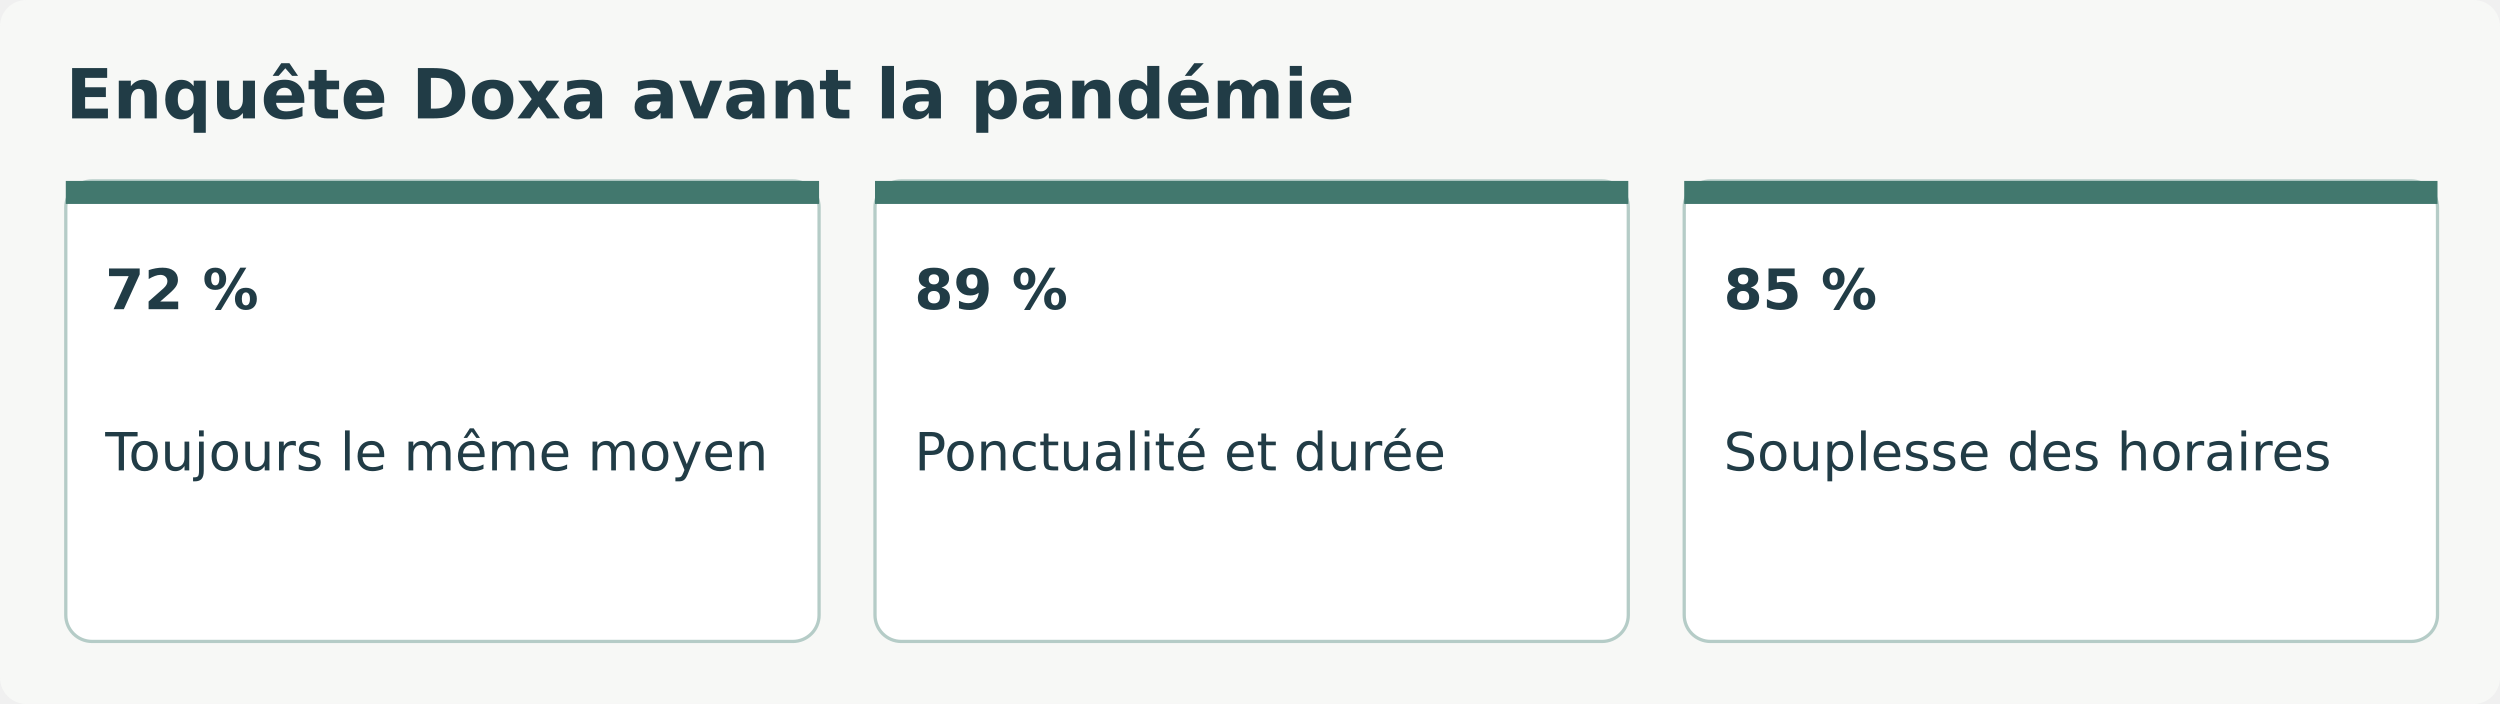
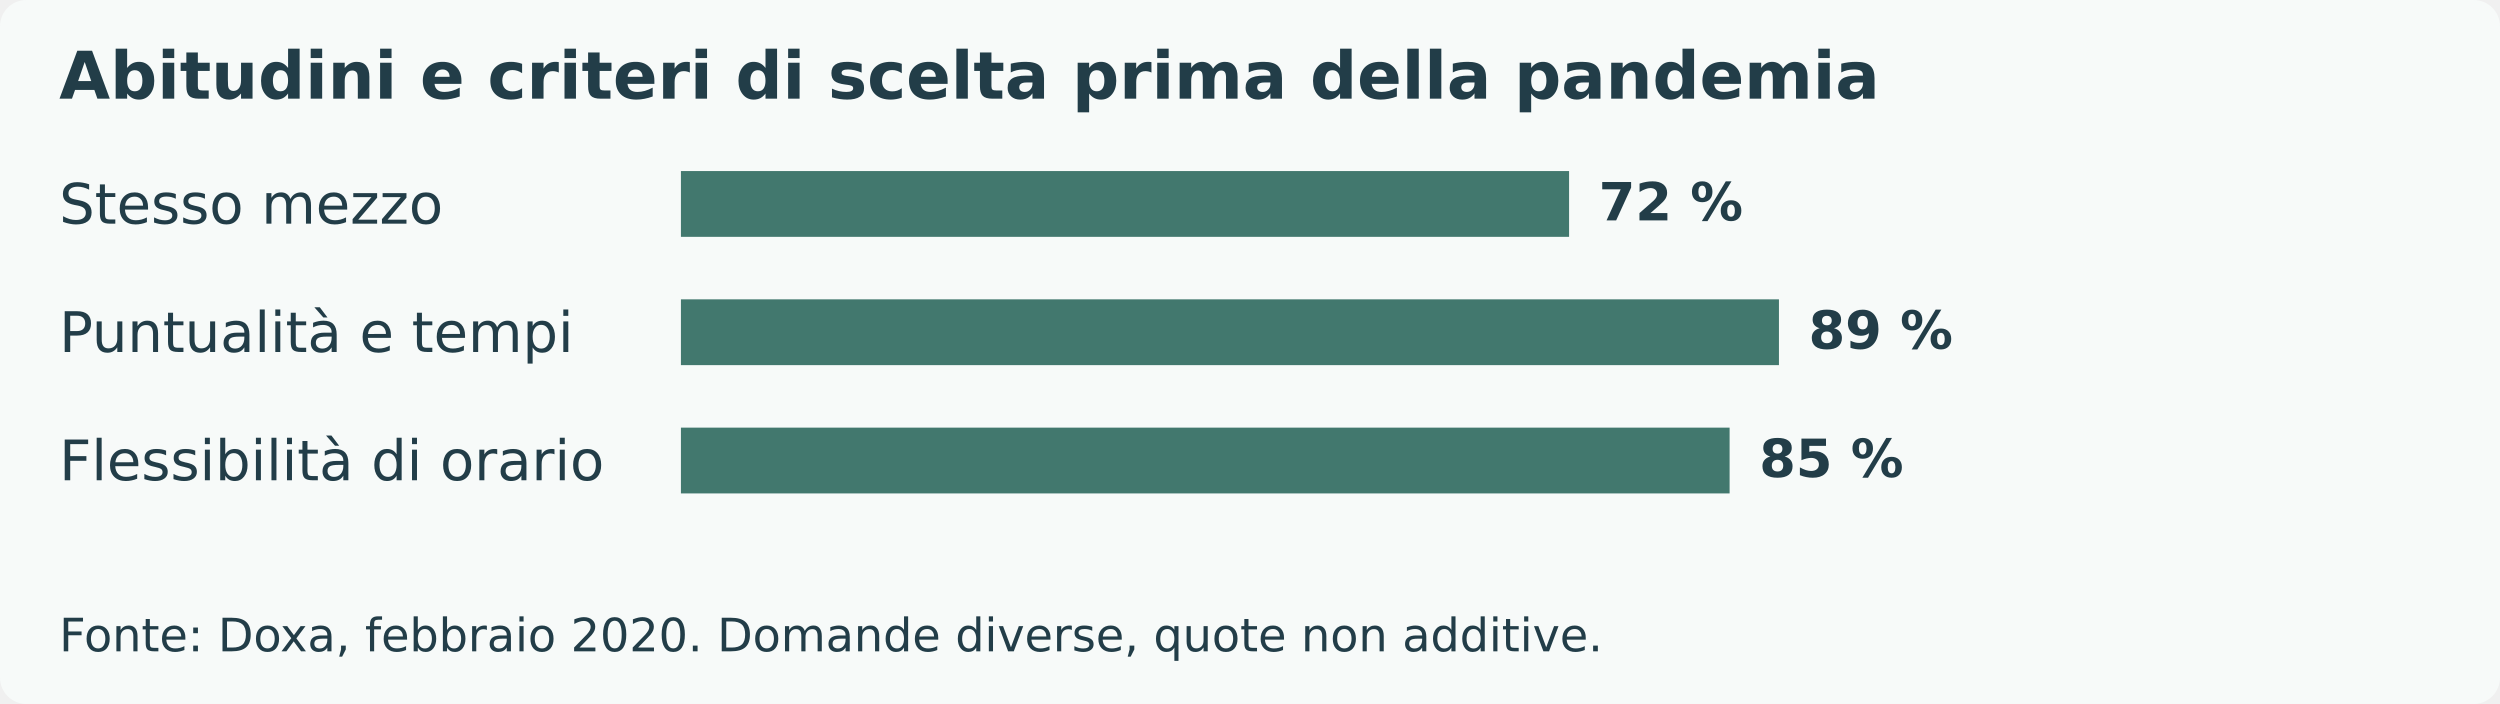
<svg xmlns="http://www.w3.org/2000/svg" width="760" height="214" viewBox="0 0 760 214">
-   <rect width="760" height="214" rx="8" fill="#f7f8f6" />
-   <text x="20" y="36" font-family="DejaVu Sans" font-weight="bold" font-size="21" fill="#213c46">Enquête Doxa avant la pandémie</text>
-   <rect x="20" y="55" width="229" height="140" rx="8" fill="white" stroke="#b5ccc7" />
-   <rect x="20" y="55" width="229" height="7" fill="#42786e" />
-   <text x="32" y="94" font-family="DejaVu Sans" font-size="17" font-weight="bold" fill="#213c46">72 %</text>
-   <text x="32" y="143" font-family="DejaVu Sans" font-size="16" font-weight="normal" fill="#213c46">Toujours le même moyen</text>
-   <rect x="266" y="55" width="229" height="140" rx="8" fill="white" stroke="#b5ccc7" />
-   <rect x="266" y="55" width="229" height="7" fill="#42786e" />
-   <text x="278" y="94" font-family="DejaVu Sans" font-size="17" font-weight="bold" fill="#213c46">89 %</text>
-   <text x="278" y="143" font-family="DejaVu Sans" font-size="16" font-weight="normal" fill="#213c46">Ponctualité et durée</text>
-   <rect x="512" y="55" width="229" height="140" rx="8" fill="white" stroke="#b5ccc7" />
-   <rect x="512" y="55" width="229" height="7" fill="#42786e" />
-   <text x="524" y="94" font-family="DejaVu Sans" font-size="17" font-weight="bold" fill="#213c46">85 %</text>
-   <text x="524" y="143" font-family="DejaVu Sans" font-size="16" font-weight="normal" fill="#213c46">Souplesse des horaires</text>
+   <rect width="760" height="214" rx="8" fill="#f7faf9" />
+   <text x="18" y="30" font-family="DejaVu Sans, sans-serif" font-size="20" font-weight="700" fill="#223d48">Abitudini e criteri di scelta prima della pandemia</text>
+   <text x="18" y="68" font-family="DejaVu Sans, sans-serif" font-size="17" font-weight="400" fill="#223d48">Stesso mezzo</text>
+   <rect x="207" y="52" height="20" width="270.0" fill="#42786e" />
+   <text x="486.0" y="67" font-family="DejaVu Sans, sans-serif" font-size="16" font-weight="700" fill="#223d48">72 %</text>
+   <text x="18" y="107" font-family="DejaVu Sans, sans-serif" font-size="17" font-weight="400" fill="#223d48">Puntualità e tempi</text>
+   <rect x="207" y="91" height="20" width="333.8" fill="#42786e" />
+   <text x="549.8" y="106" font-family="DejaVu Sans, sans-serif" font-size="16" font-weight="700" fill="#223d48">89 %</text>
+   <text x="18" y="146" font-family="DejaVu Sans, sans-serif" font-size="17" font-weight="400" fill="#223d48">Flessibilità di orario</text>
+   <rect x="207" y="130" height="20" width="318.8" fill="#42786e" />
+   <text x="534.8" y="145" font-family="DejaVu Sans, sans-serif" font-size="16" font-weight="700" fill="#223d48">85 %</text>
+   <text x="18" y="198" font-family="DejaVu Sans, sans-serif" font-size="14" font-weight="400" fill="#223d48">Fonte: Doxa, febbraio 2020. Domande diverse, quote non additive.</text>
</svg>
